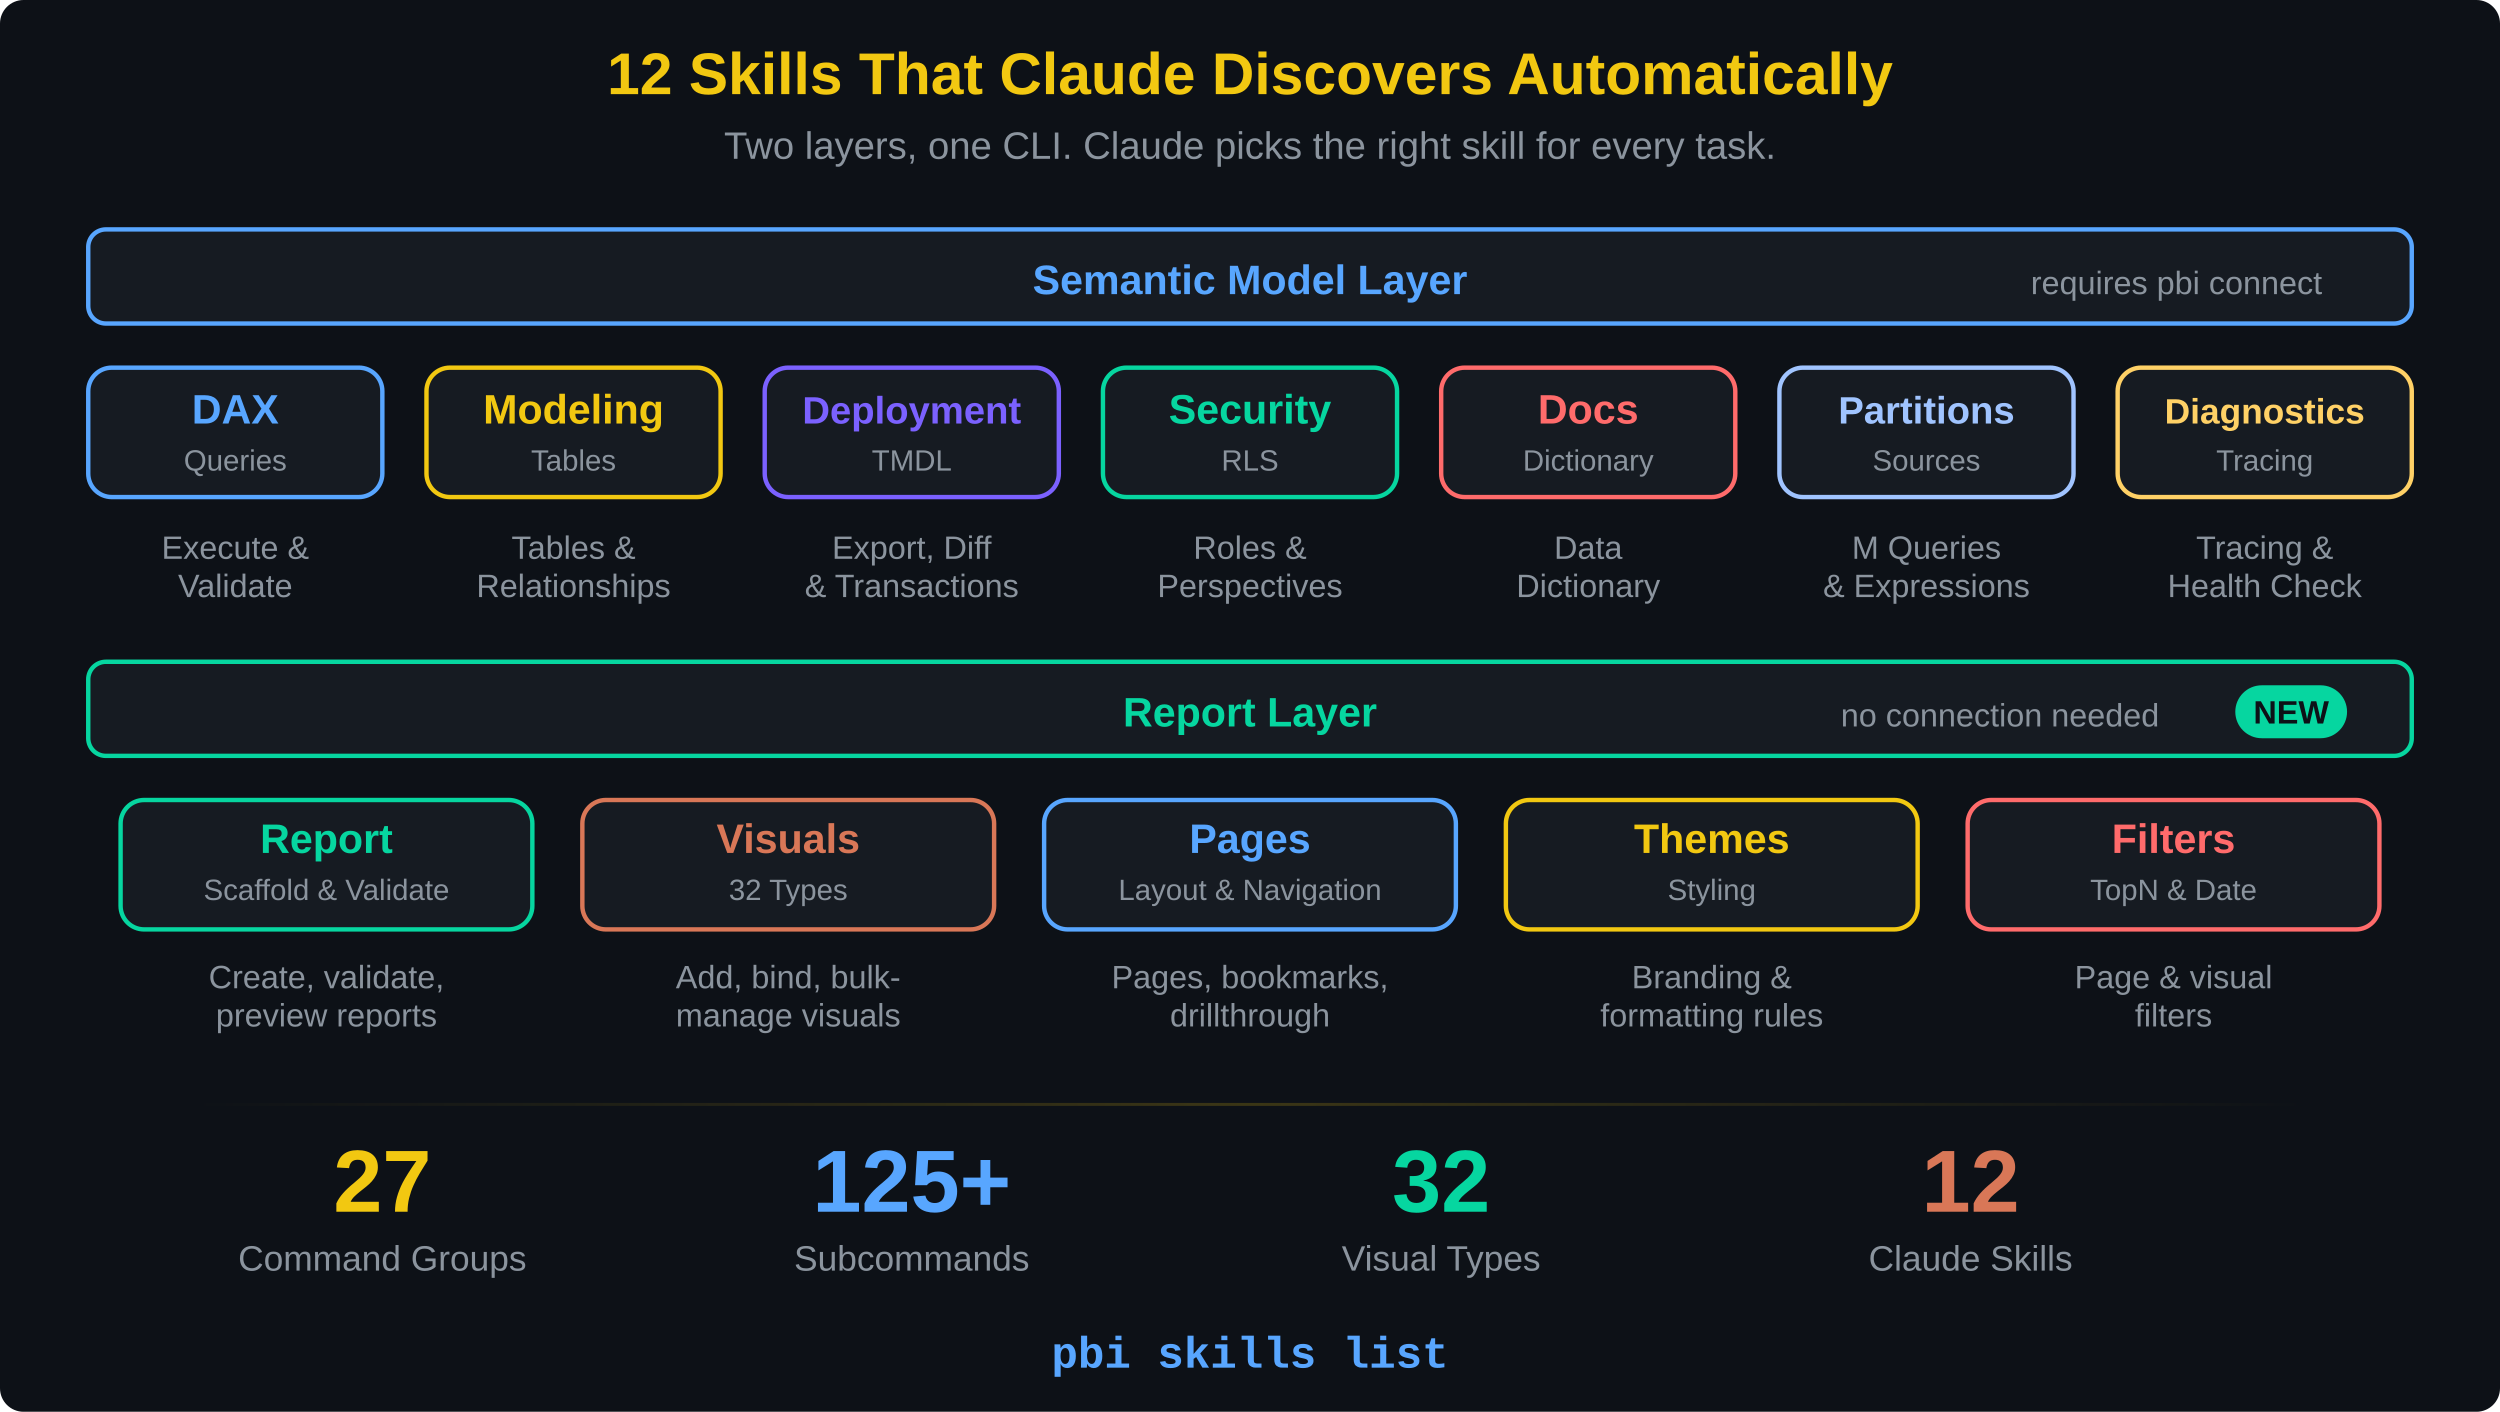
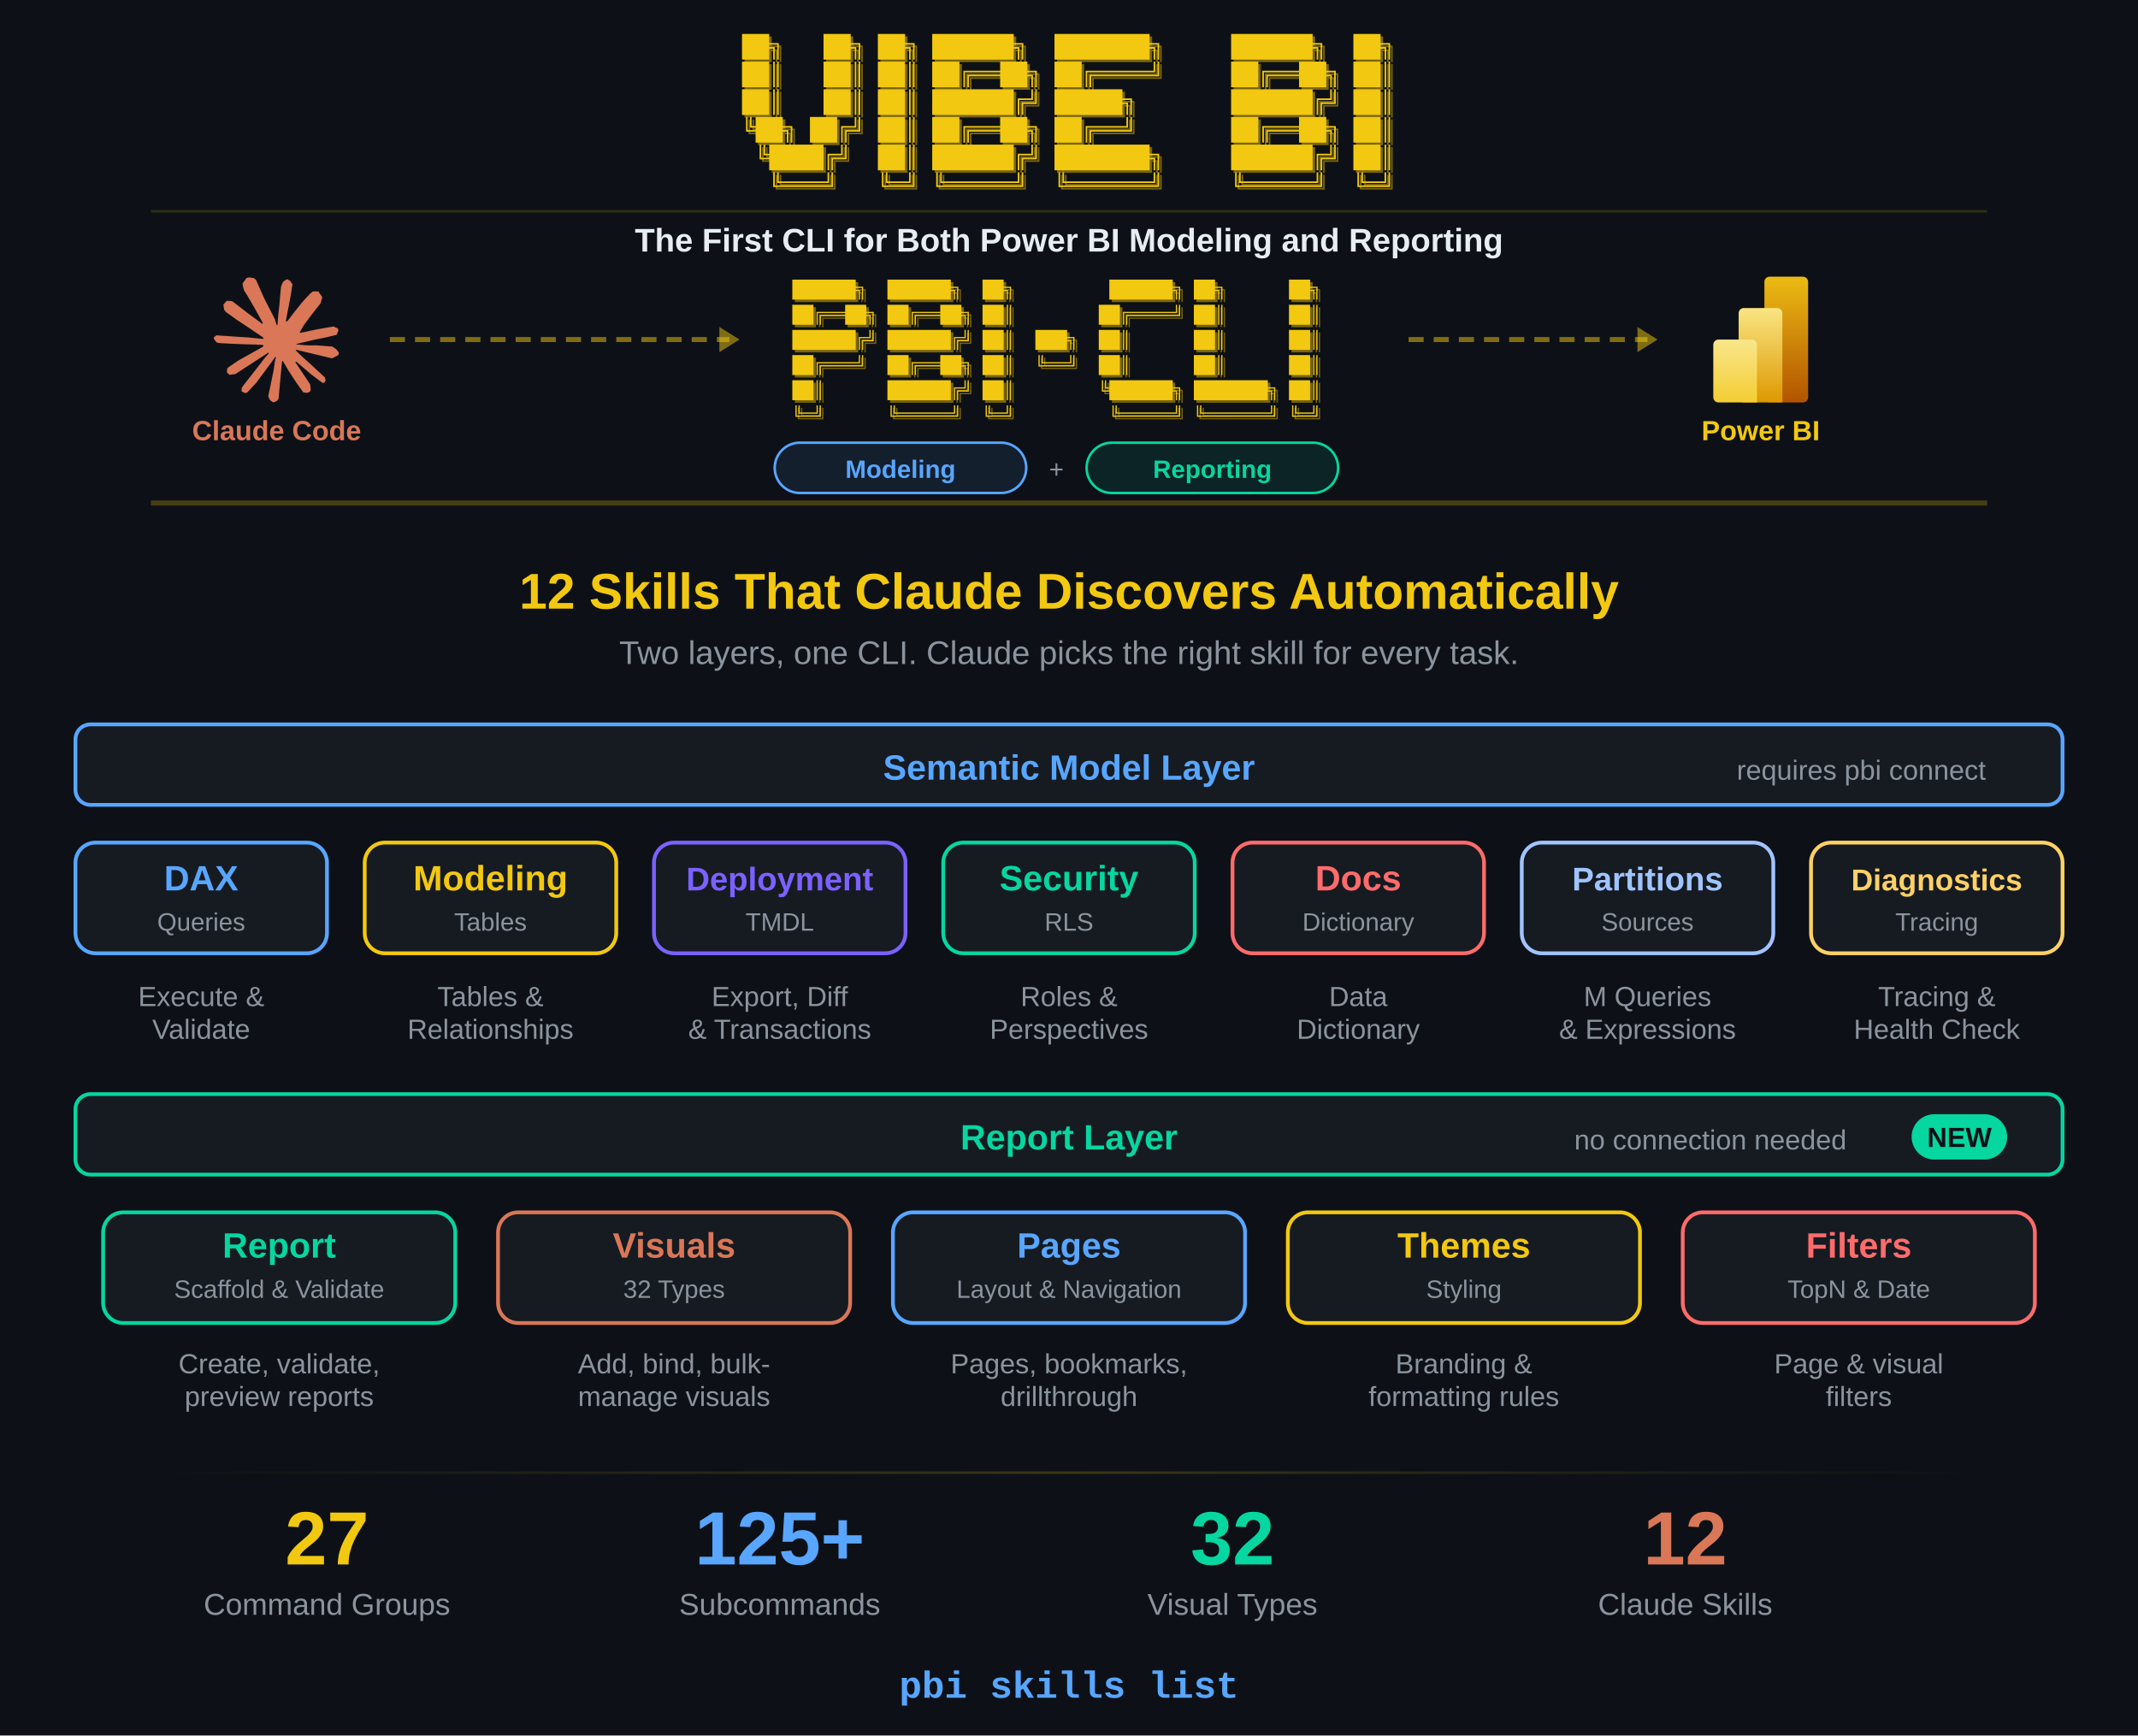
- <svg xmlns="http://www.w3.org/2000/svg" width="850" height="480" viewBox="0 0 850 480">
+ <svg xmlns="http://www.w3.org/2000/svg" width="850" height="690" viewBox="0 0 850 690">
  <defs>
+     <linearGradient id="hdr-bar1" x1="50%" y1="0%" x2="50%" y2="100%">
+       <stop offset="0%" stop-color="#EBBB14" />
+       <stop offset="100%" stop-color="#B25400" />
+     </linearGradient>
+     <linearGradient id="hdr-bar2" x1="50%" y1="0%" x2="50%" y2="100%">
+       <stop offset="0%" stop-color="#F9E583" />
+       <stop offset="100%" stop-color="#DE9800" />
+     </linearGradient>
+     <linearGradient id="hdr-bar3" x1="50%" y1="0%" x2="50%" y2="100%">
+       <stop offset="0%" stop-color="#F9E68B" />
+       <stop offset="100%" stop-color="#F3CD32" />
+     </linearGradient>
+     <linearGradient id="pbi-lg1" x1="50%" y1="0%" x2="50%" y2="100%">
+       <stop offset="0%" stop-color="#EBBB14" />
+       <stop offset="100%" stop-color="#B25400" />
+     </linearGradient>
+     <linearGradient id="pbi-lg2" x1="50%" y1="0%" x2="50%" y2="100%">
+       <stop offset="0%" stop-color="#F9E583" />
+       <stop offset="100%" stop-color="#DE9800" />
+     </linearGradient>
+     <linearGradient id="pbi-lg5" x1="50%" y1="0%" x2="50%" y2="100%">
+       <stop offset="0%" stop-color="#F9E68B" />
+       <stop offset="100%" stop-color="#F3CD32" />
+     </linearGradient>
    <linearGradient id="glow-line" x1="0%" y1="0%" x2="100%" y2="0%">
      <stop offset="0%" stop-color="#F2C811" stop-opacity="0" />
      <stop offset="50%" stop-color="#F2C811" stop-opacity="0.2" />
      <stop offset="100%" stop-color="#F2C811" stop-opacity="0" />
    </linearGradient>
  </defs>
-   <rect width="100%" height="100%" fill="#0d1117" rx="8" />
-   <text x="425" y="32" font-family="'Segoe UI', Arial, sans-serif" font-size="20" fill="#F2C811" text-anchor="middle" font-weight="bold">12 Skills That Claude Discovers Automatically</text>
-   <text x="425" y="54" font-family="'Segoe UI', Arial, sans-serif" font-size="13" fill="#8b949e" text-anchor="middle">Two layers, one CLI. Claude picks the right skill for every task.</text>
-   <rect x="30" y="78" width="790" height="32" rx="6" fill="#161b22" stroke="#58a6ff" stroke-width="1.5" />
-   <text x="425" y="100" font-family="'Segoe UI', Arial, sans-serif" font-size="14" fill="#58a6ff" text-anchor="middle" font-weight="bold">Semantic Model Layer</text>
-   <text x="740" y="100" font-family="'Segoe UI', Arial, sans-serif" font-size="11" fill="#8b949e" text-anchor="middle">requires pbi connect</text>
-   <rect x="30" y="125" width="100" height="44" rx="8" fill="#161b22" stroke="#58a6ff" stroke-width="1.5" />
-   <text x="80" y="144" font-family="'Segoe UI', Arial, sans-serif" font-size="14" fill="#58a6ff" text-anchor="middle" font-weight="bold">DAX</text>
-   <text x="80" y="160" font-family="'Segoe UI', Arial, sans-serif" font-size="10" fill="#8b949e" text-anchor="middle">Queries</text>
-   <text x="80" y="190" font-family="'Segoe UI', Arial, sans-serif" font-size="11" fill="#8b949e" text-anchor="middle">Execute &amp;</text>
-   <text x="80" y="203" font-family="'Segoe UI', Arial, sans-serif" font-size="11" fill="#8b949e" text-anchor="middle">Validate</text>
-   <rect x="145" y="125" width="100" height="44" rx="8" fill="#161b22" stroke="#F2C811" stroke-width="1.5" />
-   <text x="195" y="144" font-family="'Segoe UI', Arial, sans-serif" font-size="14" fill="#F2C811" text-anchor="middle" font-weight="bold">Modeling</text>
-   <text x="195" y="160" font-family="'Segoe UI', Arial, sans-serif" font-size="10" fill="#8b949e" text-anchor="middle">Tables</text>
-   <text x="195" y="190" font-family="'Segoe UI', Arial, sans-serif" font-size="11" fill="#8b949e" text-anchor="middle">Tables &amp;</text>
-   <text x="195" y="203" font-family="'Segoe UI', Arial, sans-serif" font-size="11" fill="#8b949e" text-anchor="middle">Relationships</text>
-   <rect x="260" y="125" width="100" height="44" rx="8" fill="#161b22" stroke="#7b61ff" stroke-width="1.5" />
-   <text x="310" y="144" font-family="'Segoe UI', Arial, sans-serif" font-size="13" fill="#7b61ff" text-anchor="middle" font-weight="bold">Deployment</text>
-   <text x="310" y="160" font-family="'Segoe UI', Arial, sans-serif" font-size="10" fill="#8b949e" text-anchor="middle">TMDL</text>
-   <text x="310" y="190" font-family="'Segoe UI', Arial, sans-serif" font-size="11" fill="#8b949e" text-anchor="middle">Export, Diff</text>
-   <text x="310" y="203" font-family="'Segoe UI', Arial, sans-serif" font-size="11" fill="#8b949e" text-anchor="middle">&amp; Transactions</text>
-   <rect x="375" y="125" width="100" height="44" rx="8" fill="#161b22" stroke="#06d6a0" stroke-width="1.5" />
-   <text x="425" y="144" font-family="'Segoe UI', Arial, sans-serif" font-size="14" fill="#06d6a0" text-anchor="middle" font-weight="bold">Security</text>
-   <text x="425" y="160" font-family="'Segoe UI', Arial, sans-serif" font-size="10" fill="#8b949e" text-anchor="middle">RLS</text>
-   <text x="425" y="190" font-family="'Segoe UI', Arial, sans-serif" font-size="11" fill="#8b949e" text-anchor="middle">Roles &amp;</text>
-   <text x="425" y="203" font-family="'Segoe UI', Arial, sans-serif" font-size="11" fill="#8b949e" text-anchor="middle">Perspectives</text>
-   <rect x="490" y="125" width="100" height="44" rx="8" fill="#161b22" stroke="#ff6b6b" stroke-width="1.5" />
-   <text x="540" y="144" font-family="'Segoe UI', Arial, sans-serif" font-size="14" fill="#ff6b6b" text-anchor="middle" font-weight="bold">Docs</text>
-   <text x="540" y="160" font-family="'Segoe UI', Arial, sans-serif" font-size="10" fill="#8b949e" text-anchor="middle">Dictionary</text>
-   <text x="540" y="190" font-family="'Segoe UI', Arial, sans-serif" font-size="11" fill="#8b949e" text-anchor="middle">Data</text>
-   <text x="540" y="203" font-family="'Segoe UI', Arial, sans-serif" font-size="11" fill="#8b949e" text-anchor="middle">Dictionary</text>
-   <rect x="605" y="125" width="100" height="44" rx="8" fill="#161b22" stroke="#a0c4ff" stroke-width="1.5" />
-   <text x="655" y="144" font-family="'Segoe UI', Arial, sans-serif" font-size="13" fill="#a0c4ff" text-anchor="middle" font-weight="bold">Partitions</text>
-   <text x="655" y="160" font-family="'Segoe UI', Arial, sans-serif" font-size="10" fill="#8b949e" text-anchor="middle">Sources</text>
-   <text x="655" y="190" font-family="'Segoe UI', Arial, sans-serif" font-size="11" fill="#8b949e" text-anchor="middle">M Queries</text>
-   <text x="655" y="203" font-family="'Segoe UI', Arial, sans-serif" font-size="11" fill="#8b949e" text-anchor="middle">&amp; Expressions</text>
-   <rect x="720" y="125" width="100" height="44" rx="8" fill="#161b22" stroke="#ffd166" stroke-width="1.5" />
-   <text x="770" y="144" font-family="'Segoe UI', Arial, sans-serif" font-size="12" fill="#ffd166" text-anchor="middle" font-weight="bold">Diagnostics</text>
-   <text x="770" y="160" font-family="'Segoe UI', Arial, sans-serif" font-size="10" fill="#8b949e" text-anchor="middle">Tracing</text>
-   <text x="770" y="190" font-family="'Segoe UI', Arial, sans-serif" font-size="11" fill="#8b949e" text-anchor="middle">Tracing &amp;</text>
-   <text x="770" y="203" font-family="'Segoe UI', Arial, sans-serif" font-size="11" fill="#8b949e" text-anchor="middle">Health Check</text>
-   <rect x="30" y="225" width="790" height="32" rx="6" fill="#161b22" stroke="#06d6a0" stroke-width="1.5" />
-   <text x="425" y="247" font-family="'Segoe UI', Arial, sans-serif" font-size="14" fill="#06d6a0" text-anchor="middle" font-weight="bold">Report Layer</text>
-   <text x="680" y="247" font-family="'Segoe UI', Arial, sans-serif" font-size="11" fill="#8b949e" text-anchor="middle">no connection needed</text>
-   <rect x="760" y="233" width="38" height="18" rx="9" fill="#06d6a0" />
-   <text x="779" y="246" font-family="'Segoe UI', Arial, sans-serif" font-size="11" fill="#0d1117" text-anchor="middle" font-weight="bold">NEW</text>
-   <rect x="41" y="272" width="140" height="44" rx="8" fill="#161b22" stroke="#06d6a0" stroke-width="1.5" />
-   <text x="111" y="290" font-family="'Segoe UI', Arial, sans-serif" font-size="14" fill="#06d6a0" text-anchor="middle" font-weight="bold">Report</text>
-   <text x="111" y="306" font-family="'Segoe UI', Arial, sans-serif" font-size="10" fill="#8b949e" text-anchor="middle">Scaffold &amp; Validate</text>
-   <text x="111" y="336" font-family="'Segoe UI', Arial, sans-serif" font-size="11" fill="#8b949e" text-anchor="middle">Create, validate,</text>
-   <text x="111" y="349" font-family="'Segoe UI', Arial, sans-serif" font-size="11" fill="#8b949e" text-anchor="middle">preview reports</text>
-   <rect x="198" y="272" width="140" height="44" rx="8" fill="#161b22" stroke="#d97757" stroke-width="1.5" />
-   <text x="268" y="290" font-family="'Segoe UI', Arial, sans-serif" font-size="14" fill="#d97757" text-anchor="middle" font-weight="bold">Visuals</text>
-   <text x="268" y="306" font-family="'Segoe UI', Arial, sans-serif" font-size="10" fill="#8b949e" text-anchor="middle">32 Types</text>
-   <text x="268" y="336" font-family="'Segoe UI', Arial, sans-serif" font-size="11" fill="#8b949e" text-anchor="middle">Add, bind, bulk-</text>
-   <text x="268" y="349" font-family="'Segoe UI', Arial, sans-serif" font-size="11" fill="#8b949e" text-anchor="middle">manage visuals</text>
-   <rect x="355" y="272" width="140" height="44" rx="8" fill="#161b22" stroke="#58a6ff" stroke-width="1.5" />
-   <text x="425" y="290" font-family="'Segoe UI', Arial, sans-serif" font-size="14" fill="#58a6ff" text-anchor="middle" font-weight="bold">Pages</text>
-   <text x="425" y="306" font-family="'Segoe UI', Arial, sans-serif" font-size="10" fill="#8b949e" text-anchor="middle">Layout &amp; Navigation</text>
-   <text x="425" y="336" font-family="'Segoe UI', Arial, sans-serif" font-size="11" fill="#8b949e" text-anchor="middle">Pages, bookmarks,</text>
-   <text x="425" y="349" font-family="'Segoe UI', Arial, sans-serif" font-size="11" fill="#8b949e" text-anchor="middle">drillthrough</text>
-   <rect x="512" y="272" width="140" height="44" rx="8" fill="#161b22" stroke="#F2C811" stroke-width="1.5" />
-   <text x="582" y="290" font-family="'Segoe UI', Arial, sans-serif" font-size="14" fill="#F2C811" text-anchor="middle" font-weight="bold">Themes</text>
-   <text x="582" y="306" font-family="'Segoe UI', Arial, sans-serif" font-size="10" fill="#8b949e" text-anchor="middle">Styling</text>
-   <text x="582" y="336" font-family="'Segoe UI', Arial, sans-serif" font-size="11" fill="#8b949e" text-anchor="middle">Branding &amp;</text>
-   <text x="582" y="349" font-family="'Segoe UI', Arial, sans-serif" font-size="11" fill="#8b949e" text-anchor="middle">formatting rules</text>
-   <rect x="669" y="272" width="140" height="44" rx="8" fill="#161b22" stroke="#ff6b6b" stroke-width="1.5" />
-   <text x="739" y="290" font-family="'Segoe UI', Arial, sans-serif" font-size="14" fill="#ff6b6b" text-anchor="middle" font-weight="bold">Filters</text>
-   <text x="739" y="306" font-family="'Segoe UI', Arial, sans-serif" font-size="10" fill="#8b949e" text-anchor="middle">TopN &amp; Date</text>
-   <text x="739" y="336" font-family="'Segoe UI', Arial, sans-serif" font-size="11" fill="#8b949e" text-anchor="middle">Page &amp; visual</text>
-   <text x="739" y="349" font-family="'Segoe UI', Arial, sans-serif" font-size="11" fill="#8b949e" text-anchor="middle">filters</text>
-   <rect x="60" y="375" width="730" height="1" fill="url(#glow-line)" />
-   <text x="130" y="412" font-family="'Segoe UI', Arial, sans-serif" font-size="30" fill="#F2C811" text-anchor="middle" font-weight="bold">27</text>
-   <text x="130" y="432" font-family="'Segoe UI', Arial, sans-serif" font-size="12" fill="#8b949e" text-anchor="middle">Command Groups</text>
-   <text x="310" y="412" font-family="'Segoe UI', Arial, sans-serif" font-size="30" fill="#58a6ff" text-anchor="middle" font-weight="bold">125+</text>
-   <text x="310" y="432" font-family="'Segoe UI', Arial, sans-serif" font-size="12" fill="#8b949e" text-anchor="middle">Subcommands</text>
-   <text x="490" y="412" font-family="'Segoe UI', Arial, sans-serif" font-size="30" fill="#06d6a0" text-anchor="middle" font-weight="bold">32</text>
-   <text x="490" y="432" font-family="'Segoe UI', Arial, sans-serif" font-size="12" fill="#8b949e" text-anchor="middle">Visual Types</text>
-   <text x="670" y="412" font-family="'Segoe UI', Arial, sans-serif" font-size="30" fill="#d97757" text-anchor="middle" font-weight="bold">12</text>
-   <text x="670" y="432" font-family="'Segoe UI', Arial, sans-serif" font-size="12" fill="#8b949e" text-anchor="middle">Claude Skills</text>
-   <text x="425" y="465" font-family="'Courier New', Courier, monospace" font-size="15" fill="#58a6ff" text-anchor="middle" font-weight="bold">pbi skills list</text>
+   <rect width="100%" height="100%" fill="#0d1117" />
+   <text font-family="'Courier New', Courier, monospace" font-size="9" fill="#7A6508" xml:space="preserve">
+     <tspan x="296" y="22">██╗   ██╗ ██╗ ██████╗  ███████╗     ██████╗  ██╗</tspan>
+     <tspan x="296" y="33">██║   ██║ ██║ ██╔══██╗ ██╔════╝     ██╔══██╗ ██║</tspan>
+     <tspan x="296" y="44">██║   ██║ ██║ ██████╔╝ █████╗       ██████╔╝ ██║</tspan>
+     <tspan x="296" y="55">╚██╗ ██╔╝ ██║ ██╔══██╗ ██╔══╝       ██╔══██╗ ██║</tspan>
+     <tspan x="296" y="66"> ╚████╔╝  ██║ ██████╔╝ ███████╗     ██████╔╝ ██║</tspan>
+     <tspan x="296" y="77">  ╚═══╝   ╚═╝ ╚═════╝  ╚══════╝     ╚═════╝  ╚═╝</tspan>
+   </text>
+   <text font-family="'Courier New', Courier, monospace" font-size="9" fill="#F2C811" xml:space="preserve">
+     <tspan x="295" y="21">██╗   ██╗ ██╗ ██████╗  ███████╗     ██████╗  ██╗</tspan>
+     <tspan x="295" y="32">██║   ██║ ██║ ██╔══██╗ ██╔════╝     ██╔══██╗ ██║</tspan>
+     <tspan x="295" y="43">██║   ██║ ██║ ██████╔╝ █████╗       ██████╔╝ ██║</tspan>
+     <tspan x="295" y="54">╚██╗ ██╔╝ ██║ ██╔══██╗ ██╔══╝       ██╔══██╗ ██║</tspan>
+     <tspan x="295" y="65"> ╚████╔╝  ██║ ██████╔╝ ███████╗     ██████╔╝ ██║</tspan>
+     <tspan x="295" y="76">  ╚═══╝   ╚═╝ ╚═════╝  ╚══════╝     ╚═════╝  ╚═╝</tspan>
+   </text>
+   <line x1="60" y1="84" x2="790" y2="84" stroke="#F2C811" stroke-opacity="0.15" stroke-width="1" />
+   <text x="425" y="100" font-family="'Segoe UI', Arial, sans-serif" font-size="13" fill="#e6edf3" text-anchor="middle" font-weight="600">The First CLI for Both Power BI Modeling and Reporting</text>
+   <svg x="85" y="110" width="50" height="50" viewBox="0 0 1200 1200">
+     <path fill="#d97757" d="M 233.96 800.215 L 468.644 668.537 L 472.591 657.101 L 468.644 650.738 L 457.208 650.738 L 417.987 648.322 L 283.893 644.698 L 167.597 639.866 L 54.926 633.826 L 26.577 627.785 L 3.3e-05 592.752 L 2.738 575.275 L 26.577 559.248 L 60.725 562.228 L 136.188 567.383 L 249.423 575.195 L 331.57 580.027 L 453.262 592.671 L 472.591 592.671 L 475.329 584.859 L 468.725 580.027 L 463.571 575.195 L 346.389 495.785 L 219.544 411.866 L 153.101 363.544 L 117.181 339.06 L 99.06 316.107 L 91.248 266.014 L 123.866 230.094 L 167.678 233.074 L 178.873 236.054 L 223.248 270.201 L 318.04 343.57 L 441.826 434.738 L 459.946 449.799 L 467.195 444.644 L 468.081 441.02 L 459.946 427.409 L 392.617 305.718 L 320.779 181.933 L 288.805 130.631 L 280.349 99.866 C 277.369 87.221 275.195 76.591 275.195 63.624 L 312.322 13.208 L 332.859 6.604 L 382.389 13.208 L 403.248 31.329 L 434.014 101.718 L 483.866 212.537 L 561.181 363.221 L 583.812 407.919 L 595.893 449.315 L 600.403 461.96 L 608.215 461.96 L 608.215 454.712 L 614.577 369.826 L 626.336 265.611 L 637.772 131.517 L 641.718 93.745 L 660.403 48.483 L 697.53 24 L 726.524 37.852 L 750.363 72 L 747.06 94.067 L 732.886 186.201 L 705.101 330.524 L 686.98 427.168 L 697.53 427.168 L 709.611 415.087 L 758.497 350.175 L 840.644 247.49 L 876.886 206.738 L 919.168 161.718 L 946.309 140.295 L 997.611 140.295 L 1035.383 196.43 L 1018.47 254.416 L 965.638 321.423 L 921.826 378.202 L 859.007 462.765 L 819.785 530.416 L 823.409 535.812 L 832.752 534.926 L 974.658 504.725 L 1051.329 490.873 L 1142.819 475.168 L 1184.215 494.497 L 1188.725 514.148 L 1172.456 554.336 L 1074.604 578.497 L 959.839 601.45 L 788.94 641.879 L 786.846 643.409 L 789.262 646.389 L 866.255 653.638 L 899.195 655.409 L 979.812 655.409 L 1129.933 666.604 L 1169.154 692.537 L 1192.671 724.269 L 1188.725 748.43 L 1128.322 779.195 L 1046.819 759.866 L 856.591 714.604 L 791.356 698.336 L 782.336 698.336 L 782.336 703.732 L 836.698 756.886 L 936.322 846.846 L 1061.074 962.819 L 1067.436 991.49 L 1051.409 1014.121 L 1034.497 1011.705 L 924.886 929.235 L 882.604 892.108 L 786.846 811.49 L 780.483 811.49 L 780.483 819.946 L 802.55 852.242 L 919.087 1027.409 L 925.128 1081.128 L 916.671 1098.604 L 886.47 1109.154 L 853.289 1103.114 L 785.074 1007.356 L 714.685 899.517 L 657.906 802.872 L 650.98 806.819 L 617.477 1167.705 L 601.772 1186.148 L 565.53 1200 L 535.329 1177.047 L 519.302 1139.92 L 535.329 1066.551 L 554.658 970.792 L 570.362 894.685 L 584.537 800.134 L 592.993 768.725 L 592.43 766.631 L 585.503 767.517 L 514.228 865.369 L 405.826 1011.866 L 320.054 1103.678 L 299.517 1111.812 L 263.92 1093.369 L 267.221 1060.43 L 287.114 1031.114 L 405.826 880.107 L 477.423 786.524 L 523.651 732.483 L 523.329 724.671 L 520.591 724.671 L 205.289 929.396 L 149.154 936.644 L 124.993 914.014 L 127.973 876.886 L 139.409 864.805 L 234.201 799.57 L 233.879 799.893 Z" />
+   </svg>
+   <text x="110" y="175" font-family="'Segoe UI', Arial, sans-serif" font-size="11" fill="#d97757" text-anchor="middle" font-weight="600">Claude Code</text>
+   <line x1="155" y1="135" x2="290" y2="135" stroke="#F2C811" stroke-width="2" stroke-dasharray="6,4" stroke-opacity="0.5" />
+   <polygon points="294,135 286,130 286,140" fill="#F2C811" fill-opacity="0.5" />
+   <text font-family="'Courier New', Courier, monospace" font-size="7" fill="#7A6508" xml:space="preserve">
+     <tspan x="316" y="118">██████╗  ██████╗  ██╗         ██████╗ ██╗      ██╗</tspan>
+     <tspan x="316" y="128">██╔══██╗ ██╔══██╗ ██║        ██╔════╝ ██║      ██║</tspan>
+     <tspan x="316" y="138">██████╔╝ ██████╔╝ ██║  ███╗  ██║      ██║      ██║</tspan>
+     <tspan x="316" y="148">██╔═══╝  ██╔══██╗ ██║  ╚══╝  ██║      ██║      ██║</tspan>
+     <tspan x="316" y="158">██║      ██████╔╝ ██║        ╚██████╗ ███████╗ ██║</tspan>
+     <tspan x="316" y="168">╚═╝      ╚═════╝  ╚═╝         ╚═════╝ ╚══════╝ ╚═╝</tspan>
+   </text>
+   <text font-family="'Courier New', Courier, monospace" font-size="7" fill="#F2C811" xml:space="preserve">
+     <tspan x="315" y="117">██████╗  ██████╗  ██╗         ██████╗ ██╗      ██╗</tspan>
+     <tspan x="315" y="127">██╔══██╗ ██╔══██╗ ██║        ██╔════╝ ██║      ██║</tspan>
+     <tspan x="315" y="137">██████╔╝ ██████╔╝ ██║  ███╗  ██║      ██║      ██║</tspan>
+     <tspan x="315" y="147">██╔═══╝  ██╔══██╗ ██║  ╚══╝  ██║      ██║      ██║</tspan>
+     <tspan x="315" y="157">██║      ██████╔╝ ██║        ╚██████╗ ███████╗ ██║</tspan>
+     <tspan x="315" y="167">╚═╝      ╚═════╝  ╚═╝         ╚═════╝ ╚══════╝ ╚═╝</tspan>
+   </text>
+   <line x1="560" y1="135" x2="655" y2="135" stroke="#F2C811" stroke-width="2" stroke-dasharray="6,4" stroke-opacity="0.5" />
+   <polygon points="659,135 651,130 651,140" fill="#F2C811" fill-opacity="0.5" />
+   <svg x="675" y="110" width="50" height="50" viewBox="0 0 630 630">
+     <g transform="translate(77.5, 0)">
+       <rect fill="url(#pbi-lg1)" x="256" y="0" width="219" height="630" rx="26" />
+       <path fill="url(#pbi-lg2)" d="M346,604 L346,630 L320,630 L153,630 C138.64,630 127,618.36 127,604 L127,183 C127,168.64 138.64,157 153,157 L320,157 C334.36,157 346,168.64 346,183 L346,604 Z" />
+       <path fill="url(#pbi-lg5)" d="M219,604 L219,630 L193,630 L26,630 C11.64,630 0,618.36 0,604 L0,341 C0,326.64 11.64,315 26,315 L193,315 C207.36,315 219,326.64 219,341 L219,604 Z" />
+     </g>
+   </svg>
+   <text x="700" y="175" font-family="'Segoe UI', Arial, sans-serif" font-size="11" fill="#F2C811" text-anchor="middle" font-weight="600">Power BI</text>
+   <rect x="308" y="176" width="100" height="20" rx="10" fill="#58a6ff" fill-opacity="0.1" stroke="#58a6ff" stroke-width="1" />
+   <text x="358" y="190" font-family="'Segoe UI', Arial, sans-serif" font-size="10" fill="#58a6ff" text-anchor="middle" font-weight="600">Modeling</text>
+   <text x="420" y="190" font-family="'Segoe UI', Arial, sans-serif" font-size="10" fill="#8b949e" text-anchor="middle">+</text>
+   <rect x="432" y="176" width="100" height="20" rx="10" fill="#06d6a0" fill-opacity="0.1" stroke="#06d6a0" stroke-width="1" />
+   <text x="482" y="190" font-family="'Segoe UI', Arial, sans-serif" font-size="10" fill="#06d6a0" text-anchor="middle" font-weight="600">Reporting</text>
+   <line x1="60" y1="200" x2="790" y2="200" stroke="#F2C811" stroke-opacity="0.25" stroke-width="2" />
+   <g transform="translate(0, 210)">
+     <text x="425" y="32" font-family="'Segoe UI', Arial, sans-serif" font-size="20" fill="#F2C811" text-anchor="middle" font-weight="bold">12 Skills That Claude Discovers Automatically</text>
+     <text x="425" y="54" font-family="'Segoe UI', Arial, sans-serif" font-size="13" fill="#8b949e" text-anchor="middle">Two layers, one CLI. Claude picks the right skill for every task.</text>
+     <rect x="30" y="78" width="790" height="32" rx="6" fill="#161b22" stroke="#58a6ff" stroke-width="1.5" />
+     <text x="425" y="100" font-family="'Segoe UI', Arial, sans-serif" font-size="14" fill="#58a6ff" text-anchor="middle" font-weight="bold">Semantic Model Layer</text>
+     <text x="740" y="100" font-family="'Segoe UI', Arial, sans-serif" font-size="11" fill="#8b949e" text-anchor="middle">requires pbi connect</text>
+     <rect x="30" y="125" width="100" height="44" rx="8" fill="#161b22" stroke="#58a6ff" stroke-width="1.5" />
+     <text x="80" y="144" font-family="'Segoe UI', Arial, sans-serif" font-size="14" fill="#58a6ff" text-anchor="middle" font-weight="bold">DAX</text>
+     <text x="80" y="160" font-family="'Segoe UI', Arial, sans-serif" font-size="10" fill="#8b949e" text-anchor="middle">Queries</text>
+     <text x="80" y="190" font-family="'Segoe UI', Arial, sans-serif" font-size="11" fill="#8b949e" text-anchor="middle">Execute &amp;</text>
+     <text x="80" y="203" font-family="'Segoe UI', Arial, sans-serif" font-size="11" fill="#8b949e" text-anchor="middle">Validate</text>
+     <rect x="145" y="125" width="100" height="44" rx="8" fill="#161b22" stroke="#F2C811" stroke-width="1.5" />
+     <text x="195" y="144" font-family="'Segoe UI', Arial, sans-serif" font-size="14" fill="#F2C811" text-anchor="middle" font-weight="bold">Modeling</text>
+     <text x="195" y="160" font-family="'Segoe UI', Arial, sans-serif" font-size="10" fill="#8b949e" text-anchor="middle">Tables</text>
+     <text x="195" y="190" font-family="'Segoe UI', Arial, sans-serif" font-size="11" fill="#8b949e" text-anchor="middle">Tables &amp;</text>
+     <text x="195" y="203" font-family="'Segoe UI', Arial, sans-serif" font-size="11" fill="#8b949e" text-anchor="middle">Relationships</text>
+     <rect x="260" y="125" width="100" height="44" rx="8" fill="#161b22" stroke="#7b61ff" stroke-width="1.5" />
+     <text x="310" y="144" font-family="'Segoe UI', Arial, sans-serif" font-size="13" fill="#7b61ff" text-anchor="middle" font-weight="bold">Deployment</text>
+     <text x="310" y="160" font-family="'Segoe UI', Arial, sans-serif" font-size="10" fill="#8b949e" text-anchor="middle">TMDL</text>
+     <text x="310" y="190" font-family="'Segoe UI', Arial, sans-serif" font-size="11" fill="#8b949e" text-anchor="middle">Export, Diff</text>
+     <text x="310" y="203" font-family="'Segoe UI', Arial, sans-serif" font-size="11" fill="#8b949e" text-anchor="middle">&amp; Transactions</text>
+     <rect x="375" y="125" width="100" height="44" rx="8" fill="#161b22" stroke="#06d6a0" stroke-width="1.5" />
+     <text x="425" y="144" font-family="'Segoe UI', Arial, sans-serif" font-size="14" fill="#06d6a0" text-anchor="middle" font-weight="bold">Security</text>
+     <text x="425" y="160" font-family="'Segoe UI', Arial, sans-serif" font-size="10" fill="#8b949e" text-anchor="middle">RLS</text>
+     <text x="425" y="190" font-family="'Segoe UI', Arial, sans-serif" font-size="11" fill="#8b949e" text-anchor="middle">Roles &amp;</text>
+     <text x="425" y="203" font-family="'Segoe UI', Arial, sans-serif" font-size="11" fill="#8b949e" text-anchor="middle">Perspectives</text>
+     <rect x="490" y="125" width="100" height="44" rx="8" fill="#161b22" stroke="#ff6b6b" stroke-width="1.5" />
+     <text x="540" y="144" font-family="'Segoe UI', Arial, sans-serif" font-size="14" fill="#ff6b6b" text-anchor="middle" font-weight="bold">Docs</text>
+     <text x="540" y="160" font-family="'Segoe UI', Arial, sans-serif" font-size="10" fill="#8b949e" text-anchor="middle">Dictionary</text>
+     <text x="540" y="190" font-family="'Segoe UI', Arial, sans-serif" font-size="11" fill="#8b949e" text-anchor="middle">Data</text>
+     <text x="540" y="203" font-family="'Segoe UI', Arial, sans-serif" font-size="11" fill="#8b949e" text-anchor="middle">Dictionary</text>
+     <rect x="605" y="125" width="100" height="44" rx="8" fill="#161b22" stroke="#a0c4ff" stroke-width="1.5" />
+     <text x="655" y="144" font-family="'Segoe UI', Arial, sans-serif" font-size="13" fill="#a0c4ff" text-anchor="middle" font-weight="bold">Partitions</text>
+     <text x="655" y="160" font-family="'Segoe UI', Arial, sans-serif" font-size="10" fill="#8b949e" text-anchor="middle">Sources</text>
+     <text x="655" y="190" font-family="'Segoe UI', Arial, sans-serif" font-size="11" fill="#8b949e" text-anchor="middle">M Queries</text>
+     <text x="655" y="203" font-family="'Segoe UI', Arial, sans-serif" font-size="11" fill="#8b949e" text-anchor="middle">&amp; Expressions</text>
+     <rect x="720" y="125" width="100" height="44" rx="8" fill="#161b22" stroke="#ffd166" stroke-width="1.5" />
+     <text x="770" y="144" font-family="'Segoe UI', Arial, sans-serif" font-size="12" fill="#ffd166" text-anchor="middle" font-weight="bold">Diagnostics</text>
+     <text x="770" y="160" font-family="'Segoe UI', Arial, sans-serif" font-size="10" fill="#8b949e" text-anchor="middle">Tracing</text>
+     <text x="770" y="190" font-family="'Segoe UI', Arial, sans-serif" font-size="11" fill="#8b949e" text-anchor="middle">Tracing &amp;</text>
+     <text x="770" y="203" font-family="'Segoe UI', Arial, sans-serif" font-size="11" fill="#8b949e" text-anchor="middle">Health Check</text>
+     <rect x="30" y="225" width="790" height="32" rx="6" fill="#161b22" stroke="#06d6a0" stroke-width="1.5" />
+     <text x="425" y="247" font-family="'Segoe UI', Arial, sans-serif" font-size="14" fill="#06d6a0" text-anchor="middle" font-weight="bold">Report Layer</text>
+     <text x="680" y="247" font-family="'Segoe UI', Arial, sans-serif" font-size="11" fill="#8b949e" text-anchor="middle">no connection needed</text>
+     <rect x="760" y="233" width="38" height="18" rx="9" fill="#06d6a0" />
+     <text x="779" y="246" font-family="'Segoe UI', Arial, sans-serif" font-size="11" fill="#0d1117" text-anchor="middle" font-weight="bold">NEW</text>
+     <rect x="41" y="272" width="140" height="44" rx="8" fill="#161b22" stroke="#06d6a0" stroke-width="1.5" />
+     <text x="111" y="290" font-family="'Segoe UI', Arial, sans-serif" font-size="14" fill="#06d6a0" text-anchor="middle" font-weight="bold">Report</text>
+     <text x="111" y="306" font-family="'Segoe UI', Arial, sans-serif" font-size="10" fill="#8b949e" text-anchor="middle">Scaffold &amp; Validate</text>
+     <text x="111" y="336" font-family="'Segoe UI', Arial, sans-serif" font-size="11" fill="#8b949e" text-anchor="middle">Create, validate,</text>
+     <text x="111" y="349" font-family="'Segoe UI', Arial, sans-serif" font-size="11" fill="#8b949e" text-anchor="middle">preview reports</text>
+     <rect x="198" y="272" width="140" height="44" rx="8" fill="#161b22" stroke="#d97757" stroke-width="1.5" />
+     <text x="268" y="290" font-family="'Segoe UI', Arial, sans-serif" font-size="14" fill="#d97757" text-anchor="middle" font-weight="bold">Visuals</text>
+     <text x="268" y="306" font-family="'Segoe UI', Arial, sans-serif" font-size="10" fill="#8b949e" text-anchor="middle">32 Types</text>
+     <text x="268" y="336" font-family="'Segoe UI', Arial, sans-serif" font-size="11" fill="#8b949e" text-anchor="middle">Add, bind, bulk-</text>
+     <text x="268" y="349" font-family="'Segoe UI', Arial, sans-serif" font-size="11" fill="#8b949e" text-anchor="middle">manage visuals</text>
+     <rect x="355" y="272" width="140" height="44" rx="8" fill="#161b22" stroke="#58a6ff" stroke-width="1.5" />
+     <text x="425" y="290" font-family="'Segoe UI', Arial, sans-serif" font-size="14" fill="#58a6ff" text-anchor="middle" font-weight="bold">Pages</text>
+     <text x="425" y="306" font-family="'Segoe UI', Arial, sans-serif" font-size="10" fill="#8b949e" text-anchor="middle">Layout &amp; Navigation</text>
+     <text x="425" y="336" font-family="'Segoe UI', Arial, sans-serif" font-size="11" fill="#8b949e" text-anchor="middle">Pages, bookmarks,</text>
+     <text x="425" y="349" font-family="'Segoe UI', Arial, sans-serif" font-size="11" fill="#8b949e" text-anchor="middle">drillthrough</text>
+     <rect x="512" y="272" width="140" height="44" rx="8" fill="#161b22" stroke="#F2C811" stroke-width="1.5" />
+     <text x="582" y="290" font-family="'Segoe UI', Arial, sans-serif" font-size="14" fill="#F2C811" text-anchor="middle" font-weight="bold">Themes</text>
+     <text x="582" y="306" font-family="'Segoe UI', Arial, sans-serif" font-size="10" fill="#8b949e" text-anchor="middle">Styling</text>
+     <text x="582" y="336" font-family="'Segoe UI', Arial, sans-serif" font-size="11" fill="#8b949e" text-anchor="middle">Branding &amp;</text>
+     <text x="582" y="349" font-family="'Segoe UI', Arial, sans-serif" font-size="11" fill="#8b949e" text-anchor="middle">formatting rules</text>
+     <rect x="669" y="272" width="140" height="44" rx="8" fill="#161b22" stroke="#ff6b6b" stroke-width="1.5" />
+     <text x="739" y="290" font-family="'Segoe UI', Arial, sans-serif" font-size="14" fill="#ff6b6b" text-anchor="middle" font-weight="bold">Filters</text>
+     <text x="739" y="306" font-family="'Segoe UI', Arial, sans-serif" font-size="10" fill="#8b949e" text-anchor="middle">TopN &amp; Date</text>
+     <text x="739" y="336" font-family="'Segoe UI', Arial, sans-serif" font-size="11" fill="#8b949e" text-anchor="middle">Page &amp; visual</text>
+     <text x="739" y="349" font-family="'Segoe UI', Arial, sans-serif" font-size="11" fill="#8b949e" text-anchor="middle">filters</text>
+     <rect x="60" y="375" width="730" height="1" fill="url(#glow-line)" />
+     <text x="130" y="412" font-family="'Segoe UI', Arial, sans-serif" font-size="30" fill="#F2C811" text-anchor="middle" font-weight="bold">27</text>
+     <text x="130" y="432" font-family="'Segoe UI', Arial, sans-serif" font-size="12" fill="#8b949e" text-anchor="middle">Command Groups</text>
+     <text x="310" y="412" font-family="'Segoe UI', Arial, sans-serif" font-size="30" fill="#58a6ff" text-anchor="middle" font-weight="bold">125+</text>
+     <text x="310" y="432" font-family="'Segoe UI', Arial, sans-serif" font-size="12" fill="#8b949e" text-anchor="middle">Subcommands</text>
+     <text x="490" y="412" font-family="'Segoe UI', Arial, sans-serif" font-size="30" fill="#06d6a0" text-anchor="middle" font-weight="bold">32</text>
+     <text x="490" y="432" font-family="'Segoe UI', Arial, sans-serif" font-size="12" fill="#8b949e" text-anchor="middle">Visual Types</text>
+     <text x="670" y="412" font-family="'Segoe UI', Arial, sans-serif" font-size="30" fill="#d97757" text-anchor="middle" font-weight="bold">12</text>
+     <text x="670" y="432" font-family="'Segoe UI', Arial, sans-serif" font-size="12" fill="#8b949e" text-anchor="middle">Claude Skills</text>
+     <text x="425" y="465" font-family="'Courier New', Courier, monospace" font-size="15" fill="#58a6ff" text-anchor="middle" font-weight="bold">pbi skills list</text>
+   </g>
</svg>
